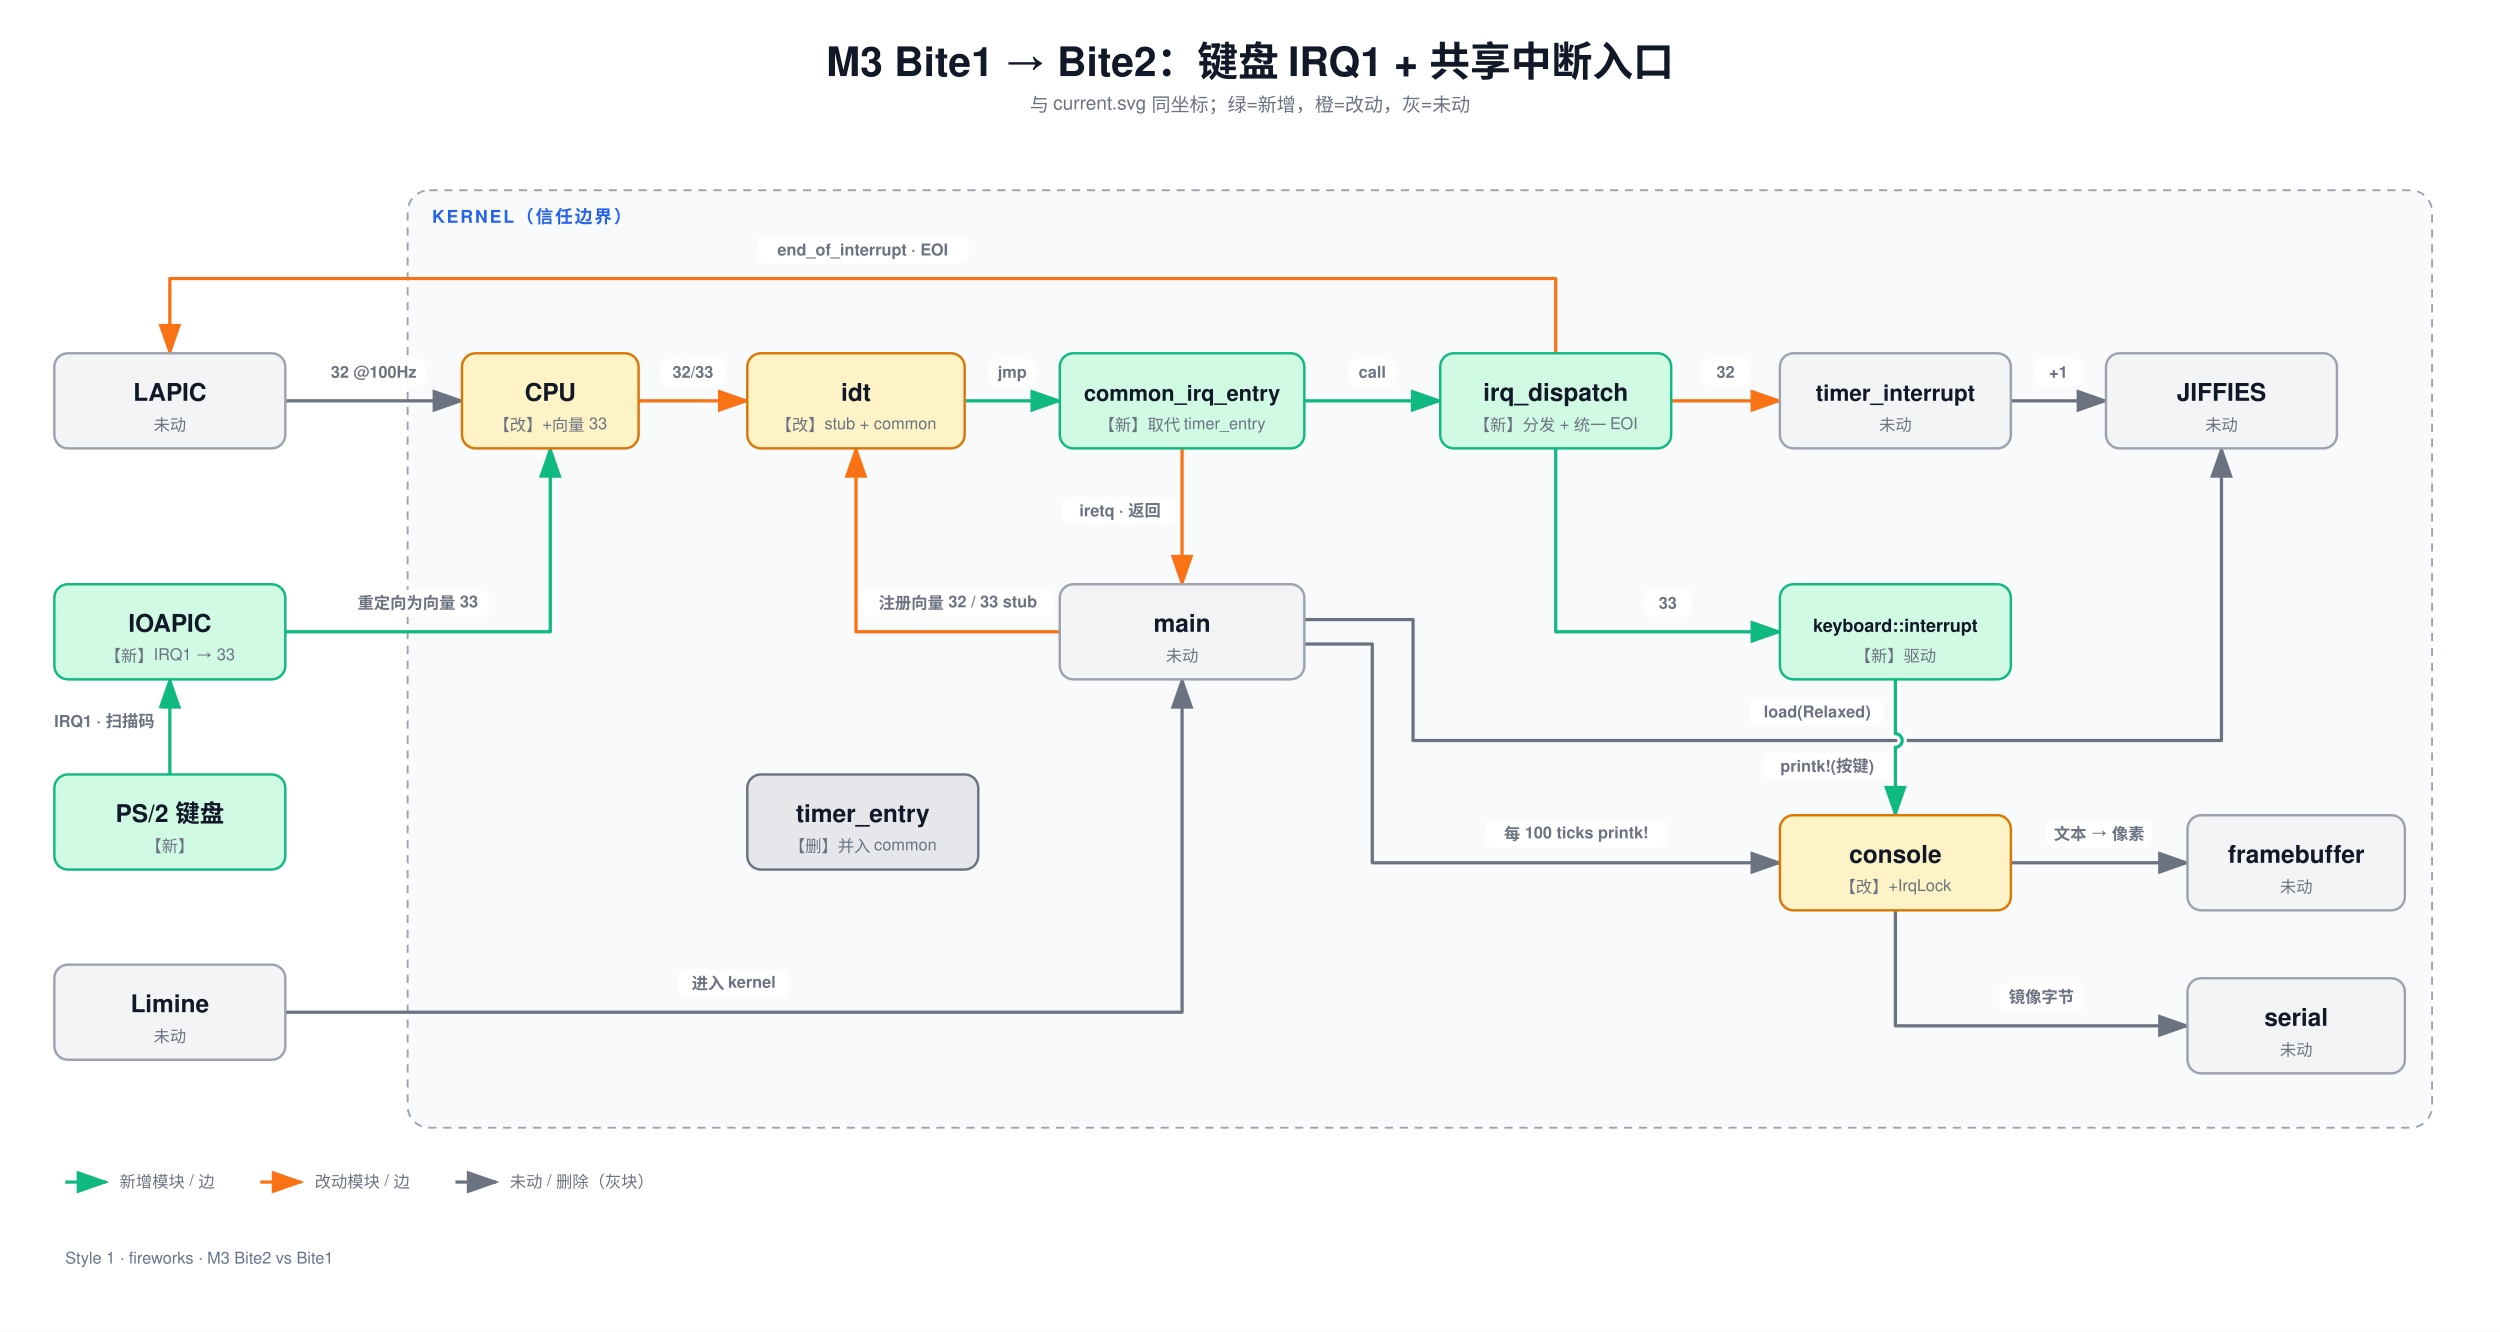
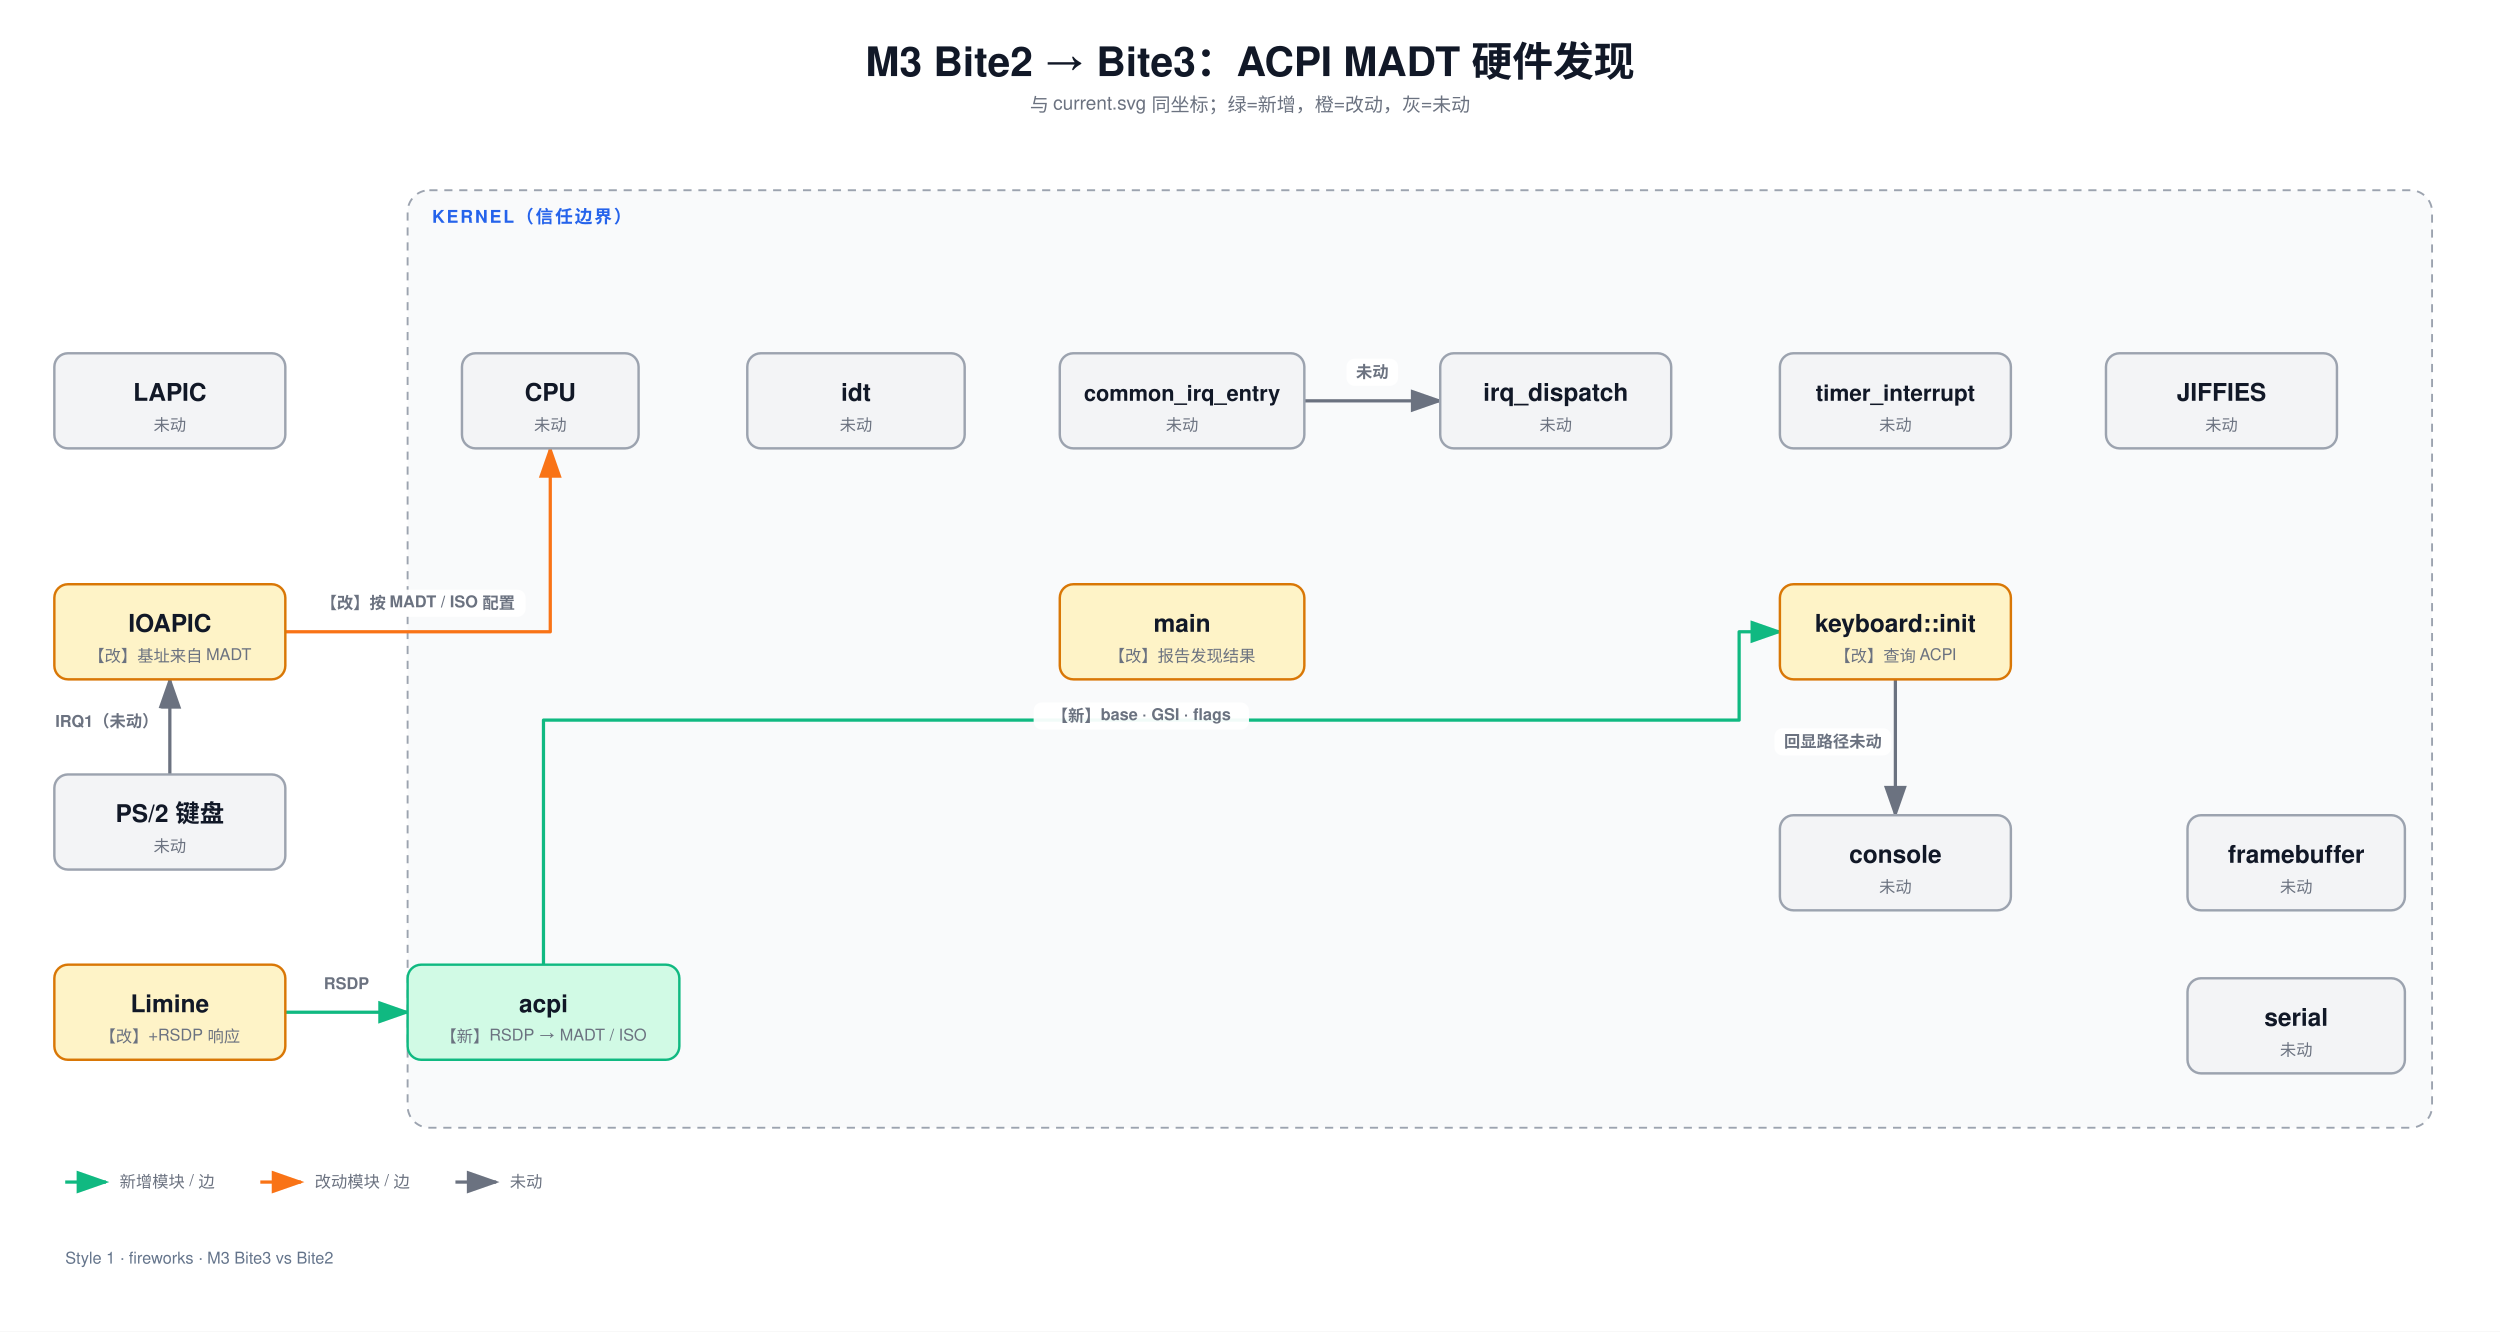
<svg xmlns="http://www.w3.org/2000/svg" viewBox="0 0 1840 980" width="1840" height="980" data-generator="fireworks-tech-graph" data-schema-version="1" data-text-metrics="heuristic-v1" data-style-id="1" data-visual-theme="Flat Icon" data-diagram-type="architecture" data-motion-scene="" data-semantic-profile="generic" data-semantic-valid="true" data-quality-profile="standard" data-max-bends-per-edge="12" data-max-total-bends="100" data-max-route-stretch="5.0" data-max-bridged-crossings="8" data-min-node-gap="0.0" data-min-container-gutter="0.0" data-min-label-clearance="2.0" data-min-segment-length="0.0">
  <defs>
    <marker id="arrowA" markerWidth="10" markerHeight="7" refX="9" refY="3.5" orient="auto">
      <polygon points="0 0, 10 3.5, 0 7" fill="#7c3aed" />
    </marker>
    <marker id="arrowB" markerWidth="10" markerHeight="7" refX="9" refY="3.5" orient="auto">
      <polygon points="0 0, 10 3.5, 0 7" fill="#10b981" />
    </marker>
    <marker id="arrowC" markerWidth="10" markerHeight="7" refX="9" refY="3.5" orient="auto">
      <polygon points="0 0, 10 3.5, 0 7" fill="#2563eb" />
    </marker>
    <marker id="arrowE" markerWidth="10" markerHeight="7" refX="9" refY="3.5" orient="auto">
      <polygon points="0 0, 10 3.5, 0 7" fill="#f97316" />
    </marker>
    <marker id="arrowF" markerWidth="10" markerHeight="7" refX="9" refY="3.5" orient="auto">
      <polygon points="0 0, 10 3.5, 0 7" fill="#7c3aed" />
    </marker>
    <marker id="arrowG" markerWidth="10" markerHeight="7" refX="9" refY="3.5" orient="auto">
      <polygon points="0 0, 10 3.5, 0 7" fill="#ef4444" />
    </marker>
    <marker id="arrowH" markerWidth="10" markerHeight="7" refX="9" refY="3.5" orient="auto">
      <polygon points="0 0, 10 3.5, 0 7" fill="#6b7280" />
    </marker>
    <filter id="shadowSoft" x="-20%" y="-20%" width="140%" height="160%">
      <feDropShadow dx="0" dy="3" stdDeviation="6" flood-color="#0f172a" flood-opacity="0.12" />
    </filter>
    <filter id="shadowGlass" x="-20%" y="-20%" width="140%" height="160%">
      <feDropShadow dx="0" dy="10" stdDeviation="16" flood-color="#020617" flood-opacity="0.28" />
    </filter>
    <style>
    text { font-family: 'Helvetica Neue', Helvetica, Arial, 'PingFang SC', 'Noto Sans CJK SC', 'Microsoft YaHei', 'Microsoft JhengHei', 'SimHei', sans-serif; }
    .title { font-size: 30px; font-weight: 700; fill: #111827; }
    .subtitle { font-size: 14px; font-weight: 500; fill: #6b7280; }
    .section { font-size: 13px; font-weight: 700; fill: #2563eb; letter-spacing: 1.4px; }
    .section-sub { font-size: 12px; font-weight: 500; fill: #64748b; }
    .node-title { font-weight: 700; fill: #111827; }
    .node-sub { font-weight: 500; fill: #6b7280; }
    .node-type { font-size: 12px; font-weight: 700; fill: #64748b; letter-spacing: 0.08em; }
    .arrow-label { font-size: 12px; font-weight: 600; fill: #6b7280; }
    .legend { font-size: 12px; font-weight: 500; fill: #6b7280; }
    .footnote { font-size: 12px; font-weight: 500; fill: #64748b; }
    .metric-label { font-size: 8.5px; font-weight: 700; fill: #64748b; text-transform: uppercase; }
    .metric-value { font-size: 9.5px; font-weight: 700; fill: #111827; }
    </style>
  </defs>
  <rect data-graph-role="background" width="1840.0" height="980.0" fill="#ffffff" />
-   <text x="920.0" y="56" text-anchor="middle" class="title">M3 Bite1 → Bite2：键盘 IRQ1 + 共享中断入口</text>
+   <text x="920.0" y="56" text-anchor="middle" class="title">M3 Bite2 → Bite3：ACPI MADT 硬件发现</text>
  <text x="920.0" y="82" text-anchor="middle" class="subtitle">与 current.svg 同坐标；绿=新增，橙=改动，灰=未动</text>
  <g id="kernel-box" data-graph-role="container" data-container-id="kernel-box" data-semantic-role="boundary" data-graph-bounds="300,140,1790,830">
    <rect data-graph-role="container" x="300.0" y="140.0" width="1490.0" height="690.0" rx="16.0" fill="#f9fafb" stroke="#9ca3af" stroke-width="1.4" stroke-dasharray="6 5" />
    <text x="318.0" y="164.0" class="section">KERNEL（信任边界）</text>
    <rect id="kernel-box-header" data-graph-role="reserved" data-reserved-kind="container-header" x="308" y="146" width="153.24" height="30" fill="none" stroke="none" />
  </g>
-   <path id="handoff" data-graph-role="edge" data-edge-id="handoff" data-source="limine" data-target="main" data-edge-kind="flow" data-topic-id="" data-flow="control" data-motion-role="" data-motion-stage="" data-motion-order="" data-protocol="" data-via="" data-critical-path-id="" data-critical-hop="" data-critical-hops="" data-critical="false" data-bends="1" data-route-stretch="1.0" data-bridges="" d="M 210,745 L 870,745 L 870,500" fill="none" stroke="#6b7280" stroke-width="2.4" stroke-linecap="round" stroke-linejoin="round" marker-end="url(#arrowH)" />
-   <path id="init_idt" data-graph-role="edge" data-edge-id="init_idt" data-source="main" data-target="idt" data-edge-kind="flow" data-topic-id="" data-flow="control" data-motion-role="" data-motion-stage="" data-motion-order="" data-protocol="" data-via="" data-critical-path-id="" data-critical-hop="" data-critical-hops="" data-critical="false" data-bends="1" data-route-stretch="1.0" data-bridges="" d="M 780,465 L 630,465 L 630,330" fill="none" stroke="#f97316" stroke-width="2.4" stroke-linecap="round" stroke-linejoin="round" marker-end="url(#arrowE)" />
-   <path id="route33" data-graph-role="edge" data-edge-id="route33" data-source="ioapic" data-target="cpu" data-edge-kind="flow" data-topic-id="" data-flow="control" data-motion-role="" data-motion-stage="" data-motion-order="" data-protocol="" data-via="" data-critical-path-id="" data-critical-hop="" data-critical-hops="" data-critical="false" data-bends="1" data-route-stretch="1.0" data-bridges="" d="M 210,465 L 405,465 L 405,330" fill="none" stroke="#10b981" stroke-width="2.4" stroke-linecap="round" stroke-linejoin="round" marker-end="url(#arrowB)" />
-   <path id="dispatch33" data-graph-role="edge" data-edge-id="dispatch33" data-source="dispatch" data-target="keyboard" data-edge-kind="flow" data-topic-id="" data-flow="control" data-motion-role="" data-motion-stage="" data-motion-order="" data-protocol="" data-via="" data-critical-path-id="" data-critical-hop="" data-critical-hops="" data-critical="false" data-bends="1" data-route-stretch="1.0" data-bridges="" d="M 1145,330 L 1145,465 L 1310,465" fill="none" stroke="#10b981" stroke-width="2.4" stroke-linecap="round" stroke-linejoin="round" marker-end="url(#arrowB)" />
-   <path id="read_jiffies" data-graph-role="edge" data-edge-id="read_jiffies" data-source="main" data-target="jiffies" data-edge-kind="flow" data-topic-id="" data-flow="data" data-motion-role="" data-motion-stage="" data-motion-order="" data-protocol="" data-via="" data-critical-path-id="" data-critical-hop="" data-critical-hops="" data-critical="false" data-bends="3" data-route-stretch="1.222" data-bridges="" d="M 960,456 L 1040,456 L 1040,545 L 1635,545 L 1635,330" fill="none" stroke="#6b7280" stroke-width="2.4" stroke-linecap="round" stroke-linejoin="round" marker-end="url(#arrowH)" />
-   <path id="report" data-graph-role="edge" data-edge-id="report" data-source="main" data-target="console" data-edge-kind="flow" data-topic-id="" data-flow="write" data-motion-role="" data-motion-stage="" data-motion-order="" data-protocol="" data-via="" data-critical-path-id="" data-critical-hop="" data-critical-hops="" data-critical="false" data-bends="2" data-route-stretch="1.0" data-bridges="" d="M 960,474 L 1010,474 L 1010,635 L 1310,635" fill="none" stroke="#6b7280" stroke-width="2.4" stroke-linecap="round" stroke-linejoin="round" marker-end="url(#arrowH)" />
-   <path id="mirror" data-graph-role="edge" data-edge-id="mirror" data-source="console" data-target="serial" data-edge-kind="flow" data-topic-id="" data-flow="write" data-motion-role="" data-motion-stage="" data-motion-order="" data-protocol="" data-via="" data-critical-path-id="" data-critical-hop="" data-critical-hops="" data-critical="false" data-bends="1" data-route-stretch="1.0" data-bridges="" d="M 1395,670 L 1395,755 L 1610,755" fill="none" stroke="#6b7280" stroke-width="2.4" stroke-linecap="round" stroke-linejoin="round" marker-end="url(#arrowH)" />
-   <path id="eoi" data-graph-role="edge" data-edge-id="eoi" data-source="dispatch" data-target="lapic_hw" data-edge-kind="flow" data-topic-id="" data-flow="control" data-motion-role="" data-motion-stage="" data-motion-order="" data-protocol="" data-via="" data-critical-path-id="" data-critical-hop="" data-critical-hops="" data-critical="false" data-bends="2" data-route-stretch="1.108" data-bridges="" d="M 1145,260 L 1145,205 L 125,205 L 125,260" fill="none" stroke="#f97316" stroke-width="2.4" stroke-linecap="round" stroke-linejoin="round" marker-end="url(#arrowE)" />
-   <path id="irq32" data-graph-role="edge" data-edge-id="irq32" data-source="lapic_hw" data-target="cpu" data-edge-kind="flow" data-topic-id="" data-flow="control" data-motion-role="" data-motion-stage="" data-motion-order="" data-protocol="" data-via="" data-critical-path-id="" data-critical-hop="" data-critical-hops="" data-critical="false" data-bends="0" data-route-stretch="1.0" data-bridges="" d="M 210,295 L 340,295" fill="none" stroke="#6b7280" stroke-width="2.4" stroke-linecap="round" stroke-linejoin="round" marker-end="url(#arrowH)" />
-   <path id="irq1" data-graph-role="edge" data-edge-id="irq1" data-source="kbd_hw" data-target="ioapic" data-edge-kind="flow" data-topic-id="" data-flow="control" data-motion-role="" data-motion-stage="" data-motion-order="" data-protocol="" data-via="" data-critical-path-id="" data-critical-hop="" data-critical-hops="" data-critical="false" data-bends="0" data-route-stretch="1.0" data-bridges="" d="M 125,570 L 125,500" fill="none" stroke="#10b981" stroke-width="2.4" stroke-linecap="round" stroke-linejoin="round" marker-end="url(#arrowB)" />
-   <path id="cpu_idt" data-graph-role="edge" data-edge-id="cpu_idt" data-source="cpu" data-target="idt" data-edge-kind="flow" data-topic-id="" data-flow="control" data-motion-role="" data-motion-stage="" data-motion-order="" data-protocol="" data-via="" data-critical-path-id="" data-critical-hop="" data-critical-hops="" data-critical="false" data-bends="0" data-route-stretch="1.0" data-bridges="" d="M 470,295 L 550,295" fill="none" stroke="#f97316" stroke-width="2.4" stroke-linecap="round" stroke-linejoin="round" marker-end="url(#arrowE)" />
-   <path id="to_common" data-graph-role="edge" data-edge-id="to_common" data-source="idt" data-target="common" data-edge-kind="flow" data-topic-id="" data-flow="control" data-motion-role="" data-motion-stage="" data-motion-order="" data-protocol="" data-via="" data-critical-path-id="" data-critical-hop="" data-critical-hops="" data-critical="false" data-bends="0" data-route-stretch="1.0" data-bridges="" d="M 710,295 L 780,295" fill="none" stroke="#10b981" stroke-width="2.4" stroke-linecap="round" stroke-linejoin="round" marker-end="url(#arrowB)" />
-   <path id="call_dispatch" data-graph-role="edge" data-edge-id="call_dispatch" data-source="common" data-target="dispatch" data-edge-kind="flow" data-topic-id="" data-flow="control" data-motion-role="" data-motion-stage="" data-motion-order="" data-protocol="" data-via="" data-critical-path-id="" data-critical-hop="" data-critical-hops="" data-critical="false" data-bends="0" data-route-stretch="1.0" data-bridges="" d="M 960,295 L 1060,295" fill="none" stroke="#10b981" stroke-width="2.4" stroke-linecap="round" stroke-linejoin="round" marker-end="url(#arrowB)" />
-   <path id="dispatch32" data-graph-role="edge" data-edge-id="dispatch32" data-source="dispatch" data-target="timer_interrupt" data-edge-kind="flow" data-topic-id="" data-flow="control" data-motion-role="" data-motion-stage="" data-motion-order="" data-protocol="" data-via="" data-critical-path-id="" data-critical-hop="" data-critical-hops="" data-critical="false" data-bends="0" data-route-stretch="1.0" data-bridges="" d="M 1230,295 L 1310,295" fill="none" stroke="#f97316" stroke-width="2.4" stroke-linecap="round" stroke-linejoin="round" marker-end="url(#arrowE)" />
-   <path id="tick" data-graph-role="edge" data-edge-id="tick" data-source="timer_interrupt" data-target="jiffies" data-edge-kind="flow" data-topic-id="" data-flow="write" data-motion-role="" data-motion-stage="" data-motion-order="" data-protocol="" data-via="" data-critical-path-id="" data-critical-hop="" data-critical-hops="" data-critical="false" data-bends="0" data-route-stretch="1.0" data-bridges="" d="M 1480,295 L 1550,295" fill="none" stroke="#6b7280" stroke-width="2.4" stroke-linecap="round" stroke-linejoin="round" marker-end="url(#arrowH)" />
-   <path id="iretq" data-graph-role="edge" data-edge-id="iretq" data-source="common" data-target="main" data-edge-kind="flow" data-topic-id="" data-flow="control" data-motion-role="" data-motion-stage="" data-motion-order="" data-protocol="" data-via="" data-critical-path-id="" data-critical-hop="" data-critical-hops="" data-critical="false" data-bends="0" data-route-stretch="1.0" data-bridges="" d="M 870,330 L 870,430" fill="none" stroke="#f97316" stroke-width="2.4" stroke-linecap="round" stroke-linejoin="round" marker-end="url(#arrowE)" />
-   <path id="kbd_print-bridge-mask" data-graph-role="bridge-mask" data-owner="kbd_print" d="M 1395,500 L 1395,540 A 5 5 0 0 1 1395,550 L 1395,600" fill="none" stroke="#ffffff" stroke-width="6.9" stroke-linecap="round" stroke-linejoin="round" />
-   <path id="kbd_print" data-graph-role="edge" data-edge-id="kbd_print" data-source="keyboard" data-target="console" data-edge-kind="flow" data-topic-id="" data-flow="write" data-motion-role="" data-motion-stage="" data-motion-order="" data-protocol="" data-via="" data-critical-path-id="" data-critical-hop="" data-critical-hops="" data-critical="false" data-bends="0" data-route-stretch="1.0" data-bridges="1395,545" d="M 1395,500 L 1395,540 A 5 5 0 0 1 1395,550 L 1395,600" fill="none" stroke="#10b981" stroke-width="2.4" stroke-linecap="round" stroke-linejoin="round" marker-end="url(#arrowB)" />
-   <path id="pixels" data-graph-role="edge" data-edge-id="pixels" data-source="console" data-target="fb" data-edge-kind="flow" data-topic-id="" data-flow="write" data-motion-role="" data-motion-stage="" data-motion-order="" data-protocol="" data-via="" data-critical-path-id="" data-critical-hop="" data-critical-hops="" data-critical="false" data-bends="0" data-route-stretch="1.0" data-bridges="" d="M 1480,635 L 1610,635" fill="none" stroke="#6b7280" stroke-width="2.4" stroke-linecap="round" stroke-linejoin="round" marker-end="url(#arrowH)" />
+   <path id="discover_route" data-graph-role="edge" data-edge-id="discover_route" data-source="acpi" data-target="keyboard" data-edge-kind="flow" data-topic-id="" data-flow="data" data-motion-role="" data-motion-stage="" data-motion-order="" data-protocol="" data-via="" data-critical-path-id="" data-critical-hop="" data-critical-hops="" data-critical="false" data-bends="3" data-route-stretch="1.0" data-bridges="" d="M 400,710 L 400,530 L 1280,530 L 1280,465 L 1310,465" fill="none" stroke="#10b981" stroke-width="2.4" stroke-linecap="round" stroke-linejoin="round" marker-end="url(#arrowB)" />
+   <path id="route33" data-graph-role="edge" data-edge-id="route33" data-source="ioapic" data-target="cpu" data-edge-kind="flow" data-topic-id="" data-flow="control" data-motion-role="" data-motion-stage="" data-motion-order="" data-protocol="" data-via="" data-critical-path-id="" data-critical-hop="" data-critical-hops="" data-critical="false" data-bends="1" data-route-stretch="1.0" data-bridges="" d="M 210,465 L 405,465 L 405,330" fill="none" stroke="#f97316" stroke-width="2.4" stroke-linecap="round" stroke-linejoin="round" marker-end="url(#arrowE)" />
+   <path id="rsdp" data-graph-role="edge" data-edge-id="rsdp" data-source="limine" data-target="acpi" data-edge-kind="flow" data-topic-id="" data-flow="data" data-motion-role="" data-motion-stage="" data-motion-order="" data-protocol="" data-via="" data-critical-path-id="" data-critical-hop="" data-critical-hops="" data-critical="false" data-bends="0" data-route-stretch="1.0" data-bridges="" d="M 210,745 L 300,745" fill="none" stroke="#10b981" stroke-width="2.4" stroke-linecap="round" stroke-linejoin="round" marker-end="url(#arrowB)" />
+   <path id="irq1" data-graph-role="edge" data-edge-id="irq1" data-source="kbd_hw" data-target="ioapic" data-edge-kind="flow" data-topic-id="" data-flow="control" data-motion-role="" data-motion-stage="" data-motion-order="" data-protocol="" data-via="" data-critical-path-id="" data-critical-hop="" data-critical-hops="" data-critical="false" data-bends="0" data-route-stretch="1.0" data-bridges="" d="M 125,570 L 125,500" fill="none" stroke="#6b7280" stroke-width="2.4" stroke-linecap="round" stroke-linejoin="round" marker-end="url(#arrowH)" />
+   <path id="call_dispatch" data-graph-role="edge" data-edge-id="call_dispatch" data-source="common" data-target="dispatch" data-edge-kind="flow" data-topic-id="" data-flow="control" data-motion-role="" data-motion-stage="" data-motion-order="" data-protocol="" data-via="" data-critical-path-id="" data-critical-hop="" data-critical-hops="" data-critical="false" data-bends="0" data-route-stretch="1.0" data-bridges="" d="M 960,295 L 1060,295" fill="none" stroke="#6b7280" stroke-width="2.4" stroke-linecap="round" stroke-linejoin="round" marker-end="url(#arrowH)" />
+   <path id="kbd_print" data-graph-role="edge" data-edge-id="kbd_print" data-source="keyboard" data-target="console" data-edge-kind="flow" data-topic-id="" data-flow="write" data-motion-role="" data-motion-stage="" data-motion-order="" data-protocol="" data-via="" data-critical-path-id="" data-critical-hop="" data-critical-hops="" data-critical="false" data-bends="0" data-route-stretch="1.0" data-bridges="" d="M 1395,500 L 1395,600" fill="none" stroke="#6b7280" stroke-width="2.4" stroke-linecap="round" stroke-linejoin="round" marker-end="url(#arrowH)" />
  <g id="node-limine" data-graph-role="node" data-node-id="limine" data-semantic-role="rect" data-motion-role="" data-motion-stage="" data-motion-order="" data-parent="" data-deployment-id="" data-topic-id="" data-span-id="" data-station-order="" data-status="" data-start-ms="" data-duration-ms="" data-parent-span="" data-graph-bounds="40,710,210,780">
-     <rect x="40.0" y="710.0" width="170.0" height="70.0" rx="10.0" fill="#f3f4f6" stroke="#9ca3af" stroke-width="1.8" />
+     <rect x="40.0" y="710.0" width="170.0" height="70.0" rx="10.0" fill="#fef3c7" stroke="#d97706" stroke-width="1.8" />
    <text data-text-role="title" data-full-text="Limine" data-text-max-width="146.0" x="125.0" y="745.0" text-anchor="middle" class="node-title" font-size="18">Limine</text>
-     <text data-text-role="subtitle" data-full-text="未动" data-text-max-width="146.0" x="125.0" y="767.0" text-anchor="middle" class="node-sub" font-size="12">未动</text>
+     <text data-text-role="subtitle" data-full-text="【改】+RSDP 响应" data-text-max-width="146.0" x="125.0" y="767.0" text-anchor="middle" class="node-sub" font-size="12">【改】+RSDP 响应</text>
+   </g>
+   <g id="node-acpi" data-graph-role="node" data-node-id="acpi" data-semantic-role="rect" data-motion-role="" data-motion-stage="" data-motion-order="" data-parent="" data-deployment-id="" data-topic-id="" data-span-id="" data-station-order="" data-status="" data-start-ms="" data-duration-ms="" data-parent-span="" data-graph-bounds="300,710,500,780">
+     <rect x="300.0" y="710.0" width="200.0" height="70.0" rx="10.0" fill="#d1fae5" stroke="#10b981" stroke-width="1.8" />
+     <text data-text-role="title" data-full-text="acpi" data-text-max-width="176.0" x="400.0" y="745.0" text-anchor="middle" class="node-title" font-size="18">acpi</text>
+     <text data-text-role="subtitle" data-full-text="【新】RSDP → MADT / ISO" data-text-max-width="176.0" x="400.0" y="767.0" text-anchor="middle" class="node-sub" font-size="12">【新】RSDP → MADT / ISO</text>
  </g>
  <g id="node-lapic_hw" data-graph-role="node" data-node-id="lapic_hw" data-semantic-role="rect" data-motion-role="" data-motion-stage="" data-motion-order="" data-parent="" data-deployment-id="" data-topic-id="" data-span-id="" data-station-order="" data-status="" data-start-ms="" data-duration-ms="" data-parent-span="" data-graph-bounds="40,260,210,330">
    <rect x="40.0" y="260.0" width="170.0" height="70.0" rx="10.0" fill="#f3f4f6" stroke="#9ca3af" stroke-width="1.8" />
    <text data-text-role="title" data-full-text="LAPIC" data-text-max-width="146.0" x="125.0" y="295.0" text-anchor="middle" class="node-title" font-size="18">LAPIC</text>
    <text data-text-role="subtitle" data-full-text="未动" data-text-max-width="146.0" x="125.0" y="317.0" text-anchor="middle" class="node-sub" font-size="12">未动</text>
  </g>
  <g id="node-kbd_hw" data-graph-role="node" data-node-id="kbd_hw" data-semantic-role="rect" data-motion-role="" data-motion-stage="" data-motion-order="" data-parent="" data-deployment-id="" data-topic-id="" data-span-id="" data-station-order="" data-status="" data-start-ms="" data-duration-ms="" data-parent-span="" data-graph-bounds="40,570,210,640">
-     <rect x="40.0" y="570.0" width="170.0" height="70.0" rx="10.0" fill="#d1fae5" stroke="#10b981" stroke-width="1.8" />
+     <rect x="40.0" y="570.0" width="170.0" height="70.0" rx="10.0" fill="#f3f4f6" stroke="#9ca3af" stroke-width="1.8" />
    <text data-text-role="title" data-full-text="PS/2 键盘" data-text-max-width="146.0" x="125.0" y="605.0" text-anchor="middle" class="node-title" font-size="18">PS/2 键盘</text>
-     <text data-text-role="subtitle" data-full-text="【新】" data-text-max-width="146.0" x="125.0" y="627.0" text-anchor="middle" class="node-sub" font-size="12">【新】</text>
+     <text data-text-role="subtitle" data-full-text="未动" data-text-max-width="146.0" x="125.0" y="627.0" text-anchor="middle" class="node-sub" font-size="12">未动</text>
  </g>
  <g id="node-ioapic" data-graph-role="node" data-node-id="ioapic" data-semantic-role="rect" data-motion-role="" data-motion-stage="" data-motion-order="" data-parent="" data-deployment-id="" data-topic-id="" data-span-id="" data-station-order="" data-status="" data-start-ms="" data-duration-ms="" data-parent-span="" data-graph-bounds="40,430,210,500">
-     <rect x="40.0" y="430.0" width="170.0" height="70.0" rx="10.0" fill="#d1fae5" stroke="#10b981" stroke-width="1.8" />
+     <rect x="40.0" y="430.0" width="170.0" height="70.0" rx="10.0" fill="#fef3c7" stroke="#d97706" stroke-width="1.8" />
    <text data-text-role="title" data-full-text="IOAPIC" data-text-max-width="146.0" x="125.0" y="465.0" text-anchor="middle" class="node-title" font-size="18">IOAPIC</text>
-     <text data-text-role="subtitle" data-full-text="【新】IRQ1 → 33" data-text-max-width="146.0" x="125.0" y="487.0" text-anchor="middle" class="node-sub" font-size="12">【新】IRQ1 → 33</text>
+     <text data-text-role="subtitle" data-full-text="【改】基址来自 MADT" data-text-max-width="146.0" x="125.0" y="487.0" text-anchor="middle" class="node-sub" font-size="12">【改】基址来自 MADT</text>
  </g>
  <g id="node-cpu" data-graph-role="node" data-node-id="cpu" data-semantic-role="rect" data-motion-role="" data-motion-stage="" data-motion-order="" data-parent="" data-deployment-id="" data-topic-id="" data-span-id="" data-station-order="" data-status="" data-start-ms="" data-duration-ms="" data-parent-span="" data-graph-bounds="340,260,470,330">
-     <rect x="340.0" y="260.0" width="130.0" height="70.0" rx="10.0" fill="#fef3c7" stroke="#d97706" stroke-width="1.8" />
+     <rect x="340.0" y="260.0" width="130.0" height="70.0" rx="10.0" fill="#f3f4f6" stroke="#9ca3af" stroke-width="1.8" />
    <text data-text-role="title" data-full-text="CPU" data-text-max-width="106.0" x="405.0" y="295.0" text-anchor="middle" class="node-title" font-size="18">CPU</text>
-     <text data-text-role="subtitle" data-full-text="【改】+向量 33" data-text-max-width="106.0" x="405.0" y="317.0" text-anchor="middle" class="node-sub" font-size="12">【改】+向量 33</text>
+     <text data-text-role="subtitle" data-full-text="未动" data-text-max-width="106.0" x="405.0" y="317.0" text-anchor="middle" class="node-sub" font-size="12">未动</text>
  </g>
  <g id="node-idt" data-graph-role="node" data-node-id="idt" data-semantic-role="rect" data-motion-role="" data-motion-stage="" data-motion-order="" data-parent="" data-deployment-id="" data-topic-id="" data-span-id="" data-station-order="" data-status="" data-start-ms="" data-duration-ms="" data-parent-span="" data-graph-bounds="550,260,710,330">
-     <rect x="550.0" y="260.0" width="160.0" height="70.0" rx="10.0" fill="#fef3c7" stroke="#d97706" stroke-width="1.8" />
+     <rect x="550.0" y="260.0" width="160.0" height="70.0" rx="10.0" fill="#f3f4f6" stroke="#9ca3af" stroke-width="1.8" />
    <text data-text-role="title" data-full-text="idt" data-text-max-width="136.0" x="630.0" y="295.0" text-anchor="middle" class="node-title" font-size="18">idt</text>
-     <text data-text-role="subtitle" data-full-text="【改】stub + common" data-text-max-width="136.0" x="630.0" y="317.0" text-anchor="middle" class="node-sub" font-size="12">【改】stub + common</text>
+     <text data-text-role="subtitle" data-full-text="未动" data-text-max-width="136.0" x="630.0" y="317.0" text-anchor="middle" class="node-sub" font-size="12">未动</text>
  </g>
  <g id="node-common" data-graph-role="node" data-node-id="common" data-semantic-role="rect" data-motion-role="" data-motion-stage="" data-motion-order="" data-parent="" data-deployment-id="" data-topic-id="" data-span-id="" data-station-order="" data-status="" data-start-ms="" data-duration-ms="" data-parent-span="" data-graph-bounds="780,260,960,330">
-     <rect x="780.0" y="260.0" width="180.0" height="70.0" rx="10.0" fill="#d1fae5" stroke="#10b981" stroke-width="1.8" />
+     <rect x="780.0" y="260.0" width="180.0" height="70.0" rx="10.0" fill="#f3f4f6" stroke="#9ca3af" stroke-width="1.8" />
    <text data-text-role="title" data-full-text="common_irq_entry" data-text-max-width="156.0" x="870.0" y="295.0" text-anchor="middle" class="node-title" font-size="16.01">common_irq_entry</text>
-     <text data-text-role="subtitle" data-full-text="【新】取代 timer_entry" data-text-max-width="156.0" x="870.0" y="317.0" text-anchor="middle" class="node-sub" font-size="12">【新】取代 timer_entry</text>
+     <text data-text-role="subtitle" data-full-text="未动" data-text-max-width="156.0" x="870.0" y="317.0" text-anchor="middle" class="node-sub" font-size="12">未动</text>
  </g>
  <g id="node-dispatch" data-graph-role="node" data-node-id="dispatch" data-semantic-role="rect" data-motion-role="" data-motion-stage="" data-motion-order="" data-parent="" data-deployment-id="" data-topic-id="" data-span-id="" data-station-order="" data-status="" data-start-ms="" data-duration-ms="" data-parent-span="" data-graph-bounds="1060,260,1230,330">
-     <rect x="1060.0" y="260.0" width="170.0" height="70.0" rx="10.0" fill="#d1fae5" stroke="#10b981" stroke-width="1.8" />
+     <rect x="1060.0" y="260.0" width="170.0" height="70.0" rx="10.0" fill="#f3f4f6" stroke="#9ca3af" stroke-width="1.8" />
    <text data-text-role="title" data-full-text="irq_dispatch" data-text-max-width="146.0" x="1145.0" y="295.0" text-anchor="middle" class="node-title" font-size="18">irq_dispatch</text>
-     <text data-text-role="subtitle" data-full-text="【新】分发 + 统一 EOI" data-text-max-width="146.0" x="1145.0" y="317.0" text-anchor="middle" class="node-sub" font-size="12">【新】分发 + 统一 EOI</text>
+     <text data-text-role="subtitle" data-full-text="未动" data-text-max-width="146.0" x="1145.0" y="317.0" text-anchor="middle" class="node-sub" font-size="12">未动</text>
  </g>
  <g id="node-timer_interrupt" data-graph-role="node" data-node-id="timer_interrupt" data-semantic-role="rect" data-motion-role="" data-motion-stage="" data-motion-order="" data-parent="" data-deployment-id="" data-topic-id="" data-span-id="" data-station-order="" data-status="" data-start-ms="" data-duration-ms="" data-parent-span="" data-graph-bounds="1310,260,1480,330">
    <rect x="1310.0" y="260.0" width="170.0" height="70.0" rx="10.0" fill="#f3f4f6" stroke="#9ca3af" stroke-width="1.8" />
    <text data-text-role="title" data-full-text="timer_interrupt" data-text-max-width="146.0" x="1395.0" y="295.0" text-anchor="middle" class="node-title" font-size="16.52">timer_interrupt</text>
    <text data-text-role="subtitle" data-full-text="未动" data-text-max-width="146.0" x="1395.0" y="317.0" text-anchor="middle" class="node-sub" font-size="12">未动</text>
  </g>
  <g id="node-jiffies" data-graph-role="node" data-node-id="jiffies" data-semantic-role="rect" data-motion-role="" data-motion-stage="" data-motion-order="" data-parent="" data-deployment-id="" data-topic-id="" data-span-id="" data-station-order="" data-status="" data-start-ms="" data-duration-ms="" data-parent-span="" data-graph-bounds="1550,260,1720,330">
    <rect x="1550.0" y="260.0" width="170.0" height="70.0" rx="10.0" fill="#f3f4f6" stroke="#9ca3af" stroke-width="1.8" />
    <text data-text-role="title" data-full-text="JIFFIES" data-text-max-width="146.0" x="1635.0" y="295.0" text-anchor="middle" class="node-title" font-size="18">JIFFIES</text>
    <text data-text-role="subtitle" data-full-text="未动" data-text-max-width="146.0" x="1635.0" y="317.0" text-anchor="middle" class="node-sub" font-size="12">未动</text>
  </g>
  <g id="node-main" data-graph-role="node" data-node-id="main" data-semantic-role="rect" data-motion-role="" data-motion-stage="" data-motion-order="" data-parent="" data-deployment-id="" data-topic-id="" data-span-id="" data-station-order="" data-status="" data-start-ms="" data-duration-ms="" data-parent-span="" data-graph-bounds="780,430,960,500">
-     <rect x="780.0" y="430.0" width="180.0" height="70.0" rx="10.0" fill="#f3f4f6" stroke="#9ca3af" stroke-width="1.8" />
+     <rect x="780.0" y="430.0" width="180.0" height="70.0" rx="10.0" fill="#fef3c7" stroke="#d97706" stroke-width="1.8" />
    <text data-text-role="title" data-full-text="main" data-text-max-width="156.0" x="870.0" y="465.0" text-anchor="middle" class="node-title" font-size="18">main</text>
-     <text data-text-role="subtitle" data-full-text="未动" data-text-max-width="156.0" x="870.0" y="487.0" text-anchor="middle" class="node-sub" font-size="12">未动</text>
+     <text data-text-role="subtitle" data-full-text="【改】报告发现结果" data-text-max-width="156.0" x="870.0" y="487.0" text-anchor="middle" class="node-sub" font-size="12">【改】报告发现结果</text>
  </g>
  <g id="node-keyboard" data-graph-role="node" data-node-id="keyboard" data-semantic-role="rect" data-motion-role="" data-motion-stage="" data-motion-order="" data-parent="" data-deployment-id="" data-topic-id="" data-span-id="" data-station-order="" data-status="" data-start-ms="" data-duration-ms="" data-parent-span="" data-graph-bounds="1310,430,1480,500">
-     <rect x="1310.0" y="430.0" width="170.0" height="70.0" rx="10.0" fill="#d1fae5" stroke="#10b981" stroke-width="1.8" />
-     <text data-text-role="title" data-full-text="keyboard::interrupt" data-text-max-width="146.0" x="1395.0" y="465.0" text-anchor="middle" class="node-title" font-size="13.2">keyboard::interrupt</text>
-     <text data-text-role="subtitle" data-full-text="【新】驱动" data-text-max-width="146.0" x="1395.0" y="487.0" text-anchor="middle" class="node-sub" font-size="12">【新】驱动</text>
+     <rect x="1310.0" y="430.0" width="170.0" height="70.0" rx="10.0" fill="#fef3c7" stroke="#d97706" stroke-width="1.8" />
+     <text data-text-role="title" data-full-text="keyboard::init" data-text-max-width="146.0" x="1395.0" y="465.0" text-anchor="middle" class="node-title" font-size="18">keyboard::init</text>
+     <text data-text-role="subtitle" data-full-text="【改】查询 ACPI" data-text-max-width="146.0" x="1395.0" y="487.0" text-anchor="middle" class="node-sub" font-size="12">【改】查询 ACPI</text>
  </g>
  <g id="node-console" data-graph-role="node" data-node-id="console" data-semantic-role="rect" data-motion-role="" data-motion-stage="" data-motion-order="" data-parent="" data-deployment-id="" data-topic-id="" data-span-id="" data-station-order="" data-status="" data-start-ms="" data-duration-ms="" data-parent-span="" data-graph-bounds="1310,600,1480,670">
-     <rect x="1310.0" y="600.0" width="170.0" height="70.0" rx="10.0" fill="#fef3c7" stroke="#d97706" stroke-width="1.8" />
+     <rect x="1310.0" y="600.0" width="170.0" height="70.0" rx="10.0" fill="#f3f4f6" stroke="#9ca3af" stroke-width="1.8" />
    <text data-text-role="title" data-full-text="console" data-text-max-width="146.0" x="1395.0" y="635.0" text-anchor="middle" class="node-title" font-size="18">console</text>
-     <text data-text-role="subtitle" data-full-text="【改】+IrqLock" data-text-max-width="146.0" x="1395.0" y="657.0" text-anchor="middle" class="node-sub" font-size="12">【改】+IrqLock</text>
+     <text data-text-role="subtitle" data-full-text="未动" data-text-max-width="146.0" x="1395.0" y="657.0" text-anchor="middle" class="node-sub" font-size="12">未动</text>
  </g>
  <g id="node-fb" data-graph-role="node" data-node-id="fb" data-semantic-role="rect" data-motion-role="" data-motion-stage="" data-motion-order="" data-parent="" data-deployment-id="" data-topic-id="" data-span-id="" data-station-order="" data-status="" data-start-ms="" data-duration-ms="" data-parent-span="" data-graph-bounds="1610,600,1770,670">
    <rect x="1610.0" y="600.0" width="160.0" height="70.0" rx="10.0" fill="#f3f4f6" stroke="#9ca3af" stroke-width="1.8" />
    <text data-text-role="title" data-full-text="framebuffer" data-text-max-width="136.0" x="1690.0" y="635.0" text-anchor="middle" class="node-title" font-size="18">framebuffer</text>
    <text data-text-role="subtitle" data-full-text="未动" data-text-max-width="136.0" x="1690.0" y="657.0" text-anchor="middle" class="node-sub" font-size="12">未动</text>
  </g>
  <g id="node-serial" data-graph-role="node" data-node-id="serial" data-semantic-role="rect" data-motion-role="" data-motion-stage="" data-motion-order="" data-parent="" data-deployment-id="" data-topic-id="" data-span-id="" data-station-order="" data-status="" data-start-ms="" data-duration-ms="" data-parent-span="" data-graph-bounds="1610,720,1770,790">
    <rect x="1610.0" y="720.0" width="160.0" height="70.0" rx="10.0" fill="#f3f4f6" stroke="#9ca3af" stroke-width="1.8" />
    <text data-text-role="title" data-full-text="serial" data-text-max-width="136.0" x="1690.0" y="755.0" text-anchor="middle" class="node-title" font-size="18">serial</text>
    <text data-text-role="subtitle" data-full-text="未动" data-text-max-width="136.0" x="1690.0" y="777.0" text-anchor="middle" class="node-sub" font-size="12">未动</text>
  </g>
-   <g id="node-timer_entry_gone" data-graph-role="node" data-node-id="timer_entry_gone" data-semantic-role="rect" data-motion-role="" data-motion-stage="" data-motion-order="" data-parent="" data-deployment-id="" data-topic-id="" data-span-id="" data-station-order="" data-status="" data-start-ms="" data-duration-ms="" data-parent-span="" data-graph-bounds="550,570,720,640">
-     <rect x="550.0" y="570.0" width="170.0" height="70.0" rx="10.0" fill="#e5e7eb" stroke="#6b7280" stroke-width="1.8" />
-     <text data-text-role="title" data-full-text="timer_entry" data-text-max-width="146.0" x="635.0" y="605.0" text-anchor="middle" class="node-title" font-size="18">timer_entry</text>
-     <text data-text-role="subtitle" data-full-text="【删】并入 common" data-text-max-width="146.0" x="635.0" y="627.0" text-anchor="middle" class="node-sub" font-size="12">【删】并入 common</text>
+   <g id="rsdp-label" data-graph-role="label" data-owner="rsdp" data-graph-bounds="234.08,714,275.92,734">
+     <rect x="234.08" y="714.0" width="41.84" height="20" rx="6" fill="#ffffff" opacity="0.94" />
+     <text x="255.0" y="728.0" text-anchor="middle" class="arrow-label">RSDP</text>
  </g>
-   <g id="handoff-label" data-graph-role="label" data-owner="handoff" data-graph-bounds="499.52,714,580.48,734">
-     <rect x="499.52" y="714.0" width="80.96" height="20" rx="6" fill="#ffffff" opacity="0.94" />
-     <text x="540.0" y="728.0" text-anchor="middle" class="arrow-label">进入 kernel</text>
+   <g id="discover_route-label" data-graph-role="label" data-owner="discover_route" data-graph-bounds="760.76,517,919.24,537">
+     <rect x="760.76" y="517.0" width="158.48" height="20" rx="6" fill="#ffffff" opacity="0.94" />
+     <text x="840.0" y="531.0" text-anchor="middle" class="arrow-label">【新】base · GSI · flags</text>
  </g>
-   <g id="init_idt-label" data-graph-role="label" data-owner="init_idt" data-graph-bounds="634.04,434,775.96,454">
-     <rect x="634.04" y="434.0" width="141.92" height="20" rx="6" fill="#ffffff" opacity="0.94" />
-     <text x="705.0" y="448.0" text-anchor="middle" class="arrow-label">注册向量 32 / 33 stub</text>
+   <g id="irq1-label" data-graph-role="label" data-owner="irq1" data-graph-bounds="35.28,521,122,541">
+     <rect x="35.28" y="521.0" width="86.72" height="20" rx="6" fill="#ffffff" opacity="0.94" />
+     <text x="78.64" y="535.0" text-anchor="middle" class="arrow-label">IRQ1（未动）</text>
  </g>
-   <g id="irq32-label" data-graph-role="label" data-owner="irq32" data-graph-bounds="236.56,264,313.44,284">
-     <rect x="236.56" y="264.0" width="76.88" height="20" rx="6" fill="#ffffff" opacity="0.94" />
-     <text x="275.0" y="278.0" text-anchor="middle" class="arrow-label">32 @100Hz</text>
+   <g id="route33-label" data-graph-role="label" data-owner="route33" data-graph-bounds="228.14,434,386.86,454">
+     <rect x="228.14" y="434.0" width="158.72" height="20" rx="6" fill="#ffffff" opacity="0.94" />
+     <text x="307.5" y="448.0" text-anchor="middle" class="arrow-label">【改】按 MADT / ISO 配置</text>
  </g>
-   <g id="irq1-label" data-graph-role="label" data-owner="irq1" data-graph-bounds="31.68,521,122,541">
-     <rect x="31.68" y="521.0" width="90.32" height="20" rx="6" fill="#ffffff" opacity="0.94" />
-     <text x="76.84" y="535.0" text-anchor="middle" class="arrow-label">IRQ1 · 扫描码</text>
+   <g id="call_dispatch-label" data-graph-role="label" data-owner="call_dispatch" data-graph-bounds="991,264,1029,284">
+     <rect x="991.0" y="264.0" width="38.0" height="20" rx="6" fill="#ffffff" opacity="0.94" />
+     <text x="1010.0" y="278.0" text-anchor="middle" class="arrow-label">未动</text>
  </g>
-   <g id="route33-label" data-graph-role="label" data-owner="route33" data-graph-bounds="255.38,434,359.62,454">
-     <rect x="255.38" y="434.0" width="104.24" height="20" rx="6" fill="#ffffff" opacity="0.94" />
-     <text x="307.5" y="448.0" text-anchor="middle" class="arrow-label">重定向为向量 33</text>
-   </g>
-   <g id="cpu_idt-label" data-graph-role="label" data-owner="cpu_idt" data-graph-bounds="485.6,264,534.4,284">
-     <rect x="485.6" y="264.0" width="48.8" height="20" rx="6" fill="#ffffff" opacity="0.94" />
-     <text x="510.0" y="278.0" text-anchor="middle" class="arrow-label">32/33</text>
-   </g>
-   <g id="to_common-label" data-graph-role="label" data-owner="to_common" data-graph-bounds="727,264,763,284">
-     <rect x="727.0" y="264.0" width="36.0" height="20" rx="6" fill="#ffffff" opacity="0.94" />
-     <text x="745.0" y="278.0" text-anchor="middle" class="arrow-label">jmp</text>
-   </g>
-   <g id="call_dispatch-label" data-graph-role="label" data-owner="call_dispatch" data-graph-bounds="992,264,1028,284">
-     <rect x="992.0" y="264.0" width="36.0" height="20" rx="6" fill="#ffffff" opacity="0.94" />
-     <text x="1010.0" y="278.0" text-anchor="middle" class="arrow-label">call</text>
-   </g>
-   <g id="dispatch32-label" data-graph-role="label" data-owner="dispatch32" data-graph-bounds="1252,264,1288,284">
-     <rect x="1252.0" y="264.0" width="36.0" height="20" rx="6" fill="#ffffff" opacity="0.94" />
-     <text x="1270.0" y="278.0" text-anchor="middle" class="arrow-label">32</text>
-   </g>
-   <g id="dispatch33-label" data-graph-role="label" data-owner="dispatch33" data-graph-bounds="1209.5,434,1245.5,454">
-     <rect x="1209.5" y="434.0" width="36.0" height="20" rx="6" fill="#ffffff" opacity="0.94" />
-     <text x="1227.5" y="448.0" text-anchor="middle" class="arrow-label">33</text>
-   </g>
-   <g id="tick-label" data-graph-role="label" data-owner="tick" data-graph-bounds="1497,264,1533,284">
-     <rect x="1497.0" y="264.0" width="36.0" height="20" rx="6" fill="#ffffff" opacity="0.94" />
-     <text x="1515.0" y="278.0" text-anchor="middle" class="arrow-label">+1</text>
-   </g>
-   <g id="iretq-label" data-graph-role="label" data-owner="iretq" data-graph-bounds="781.72,366,867,386">
-     <rect x="781.72" y="366.0" width="85.28" height="20" rx="6" fill="#ffffff" opacity="0.94" />
-     <text x="824.36" y="380.0" text-anchor="middle" class="arrow-label">iretq · 返回</text>
-   </g>
-   <g id="read_jiffies-label" data-graph-role="label" data-owner="read_jiffies" data-graph-bounds="1288.38,514,1386.62,534">
-     <rect x="1288.38" y="514.0" width="98.24" height="20" rx="6" fill="#ffffff" opacity="0.94" />
-     <text x="1337.5" y="528.0" text-anchor="middle" class="arrow-label">load(Relaxed)</text>
-   </g>
-   <g id="report-label" data-graph-role="label" data-owner="report" data-graph-bounds="1093,604,1227,624">
-     <rect x="1093.0" y="604.0" width="134" height="20" rx="6" fill="#ffffff" opacity="0.94" />
-     <text x="1160.0" y="618.0" text-anchor="middle" class="arrow-label">每 100 ticks printk!</text>
-   </g>
-   <g id="kbd_print-label" data-graph-role="label" data-owner="kbd_print" data-graph-bounds="1297.6,554,1392,574">
-     <rect x="1297.6" y="554.0" width="94.4" height="20" rx="6" fill="#ffffff" opacity="0.94" />
-     <text x="1344.8" y="568.0" text-anchor="middle" class="arrow-label">printk!(按键)</text>
-   </g>
-   <g id="pixels-label" data-graph-role="label" data-owner="pixels" data-graph-bounds="1506.2,604,1583.8,624">
-     <rect x="1506.2" y="604.0" width="77.6" height="20" rx="6" fill="#ffffff" opacity="0.94" />
-     <text x="1545.0" y="618.0" text-anchor="middle" class="arrow-label">文本 → 像素</text>
-   </g>
-   <g id="mirror-label" data-graph-role="label" data-owner="mirror" data-graph-bounds="1471.5,724,1533.5,744">
-     <rect x="1471.5" y="724.0" width="62.0" height="20" rx="6" fill="#ffffff" opacity="0.94" />
-     <text x="1502.5" y="738.0" text-anchor="middle" class="arrow-label">镜像字节</text>
-   </g>
-   <g id="eoi-label" data-graph-role="label" data-owner="eoi" data-graph-bounds="557.2,174,712.8,194">
-     <rect x="557.2" y="174.0" width="155.6" height="20" rx="6" fill="#ffffff" opacity="0.94" />
-     <text x="635.0" y="188.0" text-anchor="middle" class="arrow-label">end_of_interrupt · EOI</text>
+   <g id="kbd_print-label" data-graph-role="label" data-owner="kbd_print" data-graph-bounds="1306,536,1392,556">
+     <rect x="1306.0" y="536.0" width="86.0" height="20" rx="6" fill="#ffffff" opacity="0.94" />
+     <text x="1349.0" y="550.0" text-anchor="middle" class="arrow-label">回显路径未动</text>
  </g>
  <g id="legend" data-graph-role="legend">
-     <rect id="legend-zone" data-graph-role="reserved" data-reserved-kind="legend" x="38" y="856" width="468.8" height="46" rx="10" fill="none" stroke="none" />
+     <rect id="legend-zone" data-graph-role="reserved" data-reserved-kind="legend" x="38" y="856" width="381.2" height="46" rx="10" fill="none" stroke="none" />
    <line data-graph-role="decoration" x1="48.0" y1="870.0" x2="78.0" y2="870.0" stroke="#10b981" stroke-width="2.4" marker-end="url(#arrowB)" />
    <text data-graph-role="decoration" x="88.0" y="874.0" class="legend">新增模块 / 边</text>
    <line data-graph-role="decoration" x1="191.6" y1="870.0" x2="221.6" y2="870.0" stroke="#f97316" stroke-width="2.4" marker-end="url(#arrowE)" />
    <text data-graph-role="decoration" x="231.6" y="874.0" class="legend">改动模块 / 边</text>
    <line data-graph-role="decoration" x1="335.2" y1="870.0" x2="365.2" y2="870.0" stroke="#6b7280" stroke-width="2.4" marker-end="url(#arrowH)" />
-     <text data-graph-role="decoration" x="375.2" y="874.0" class="legend">未动 / 删除（灰块）</text>
+     <text data-graph-role="decoration" x="375.2" y="874.0" class="legend">未动</text>
  </g>
  <g id="footer" data-graph-role="reserved" data-graph-bounds="48,918,321,934">
-     <text x="48.0" y="930.0" class="footnote">Style 1 · fireworks · M3 Bite2 vs Bite1</text>
+     <text x="48.0" y="930.0" class="footnote">Style 1 · fireworks · M3 Bite3 vs Bite2</text>
  </g>
</svg>
